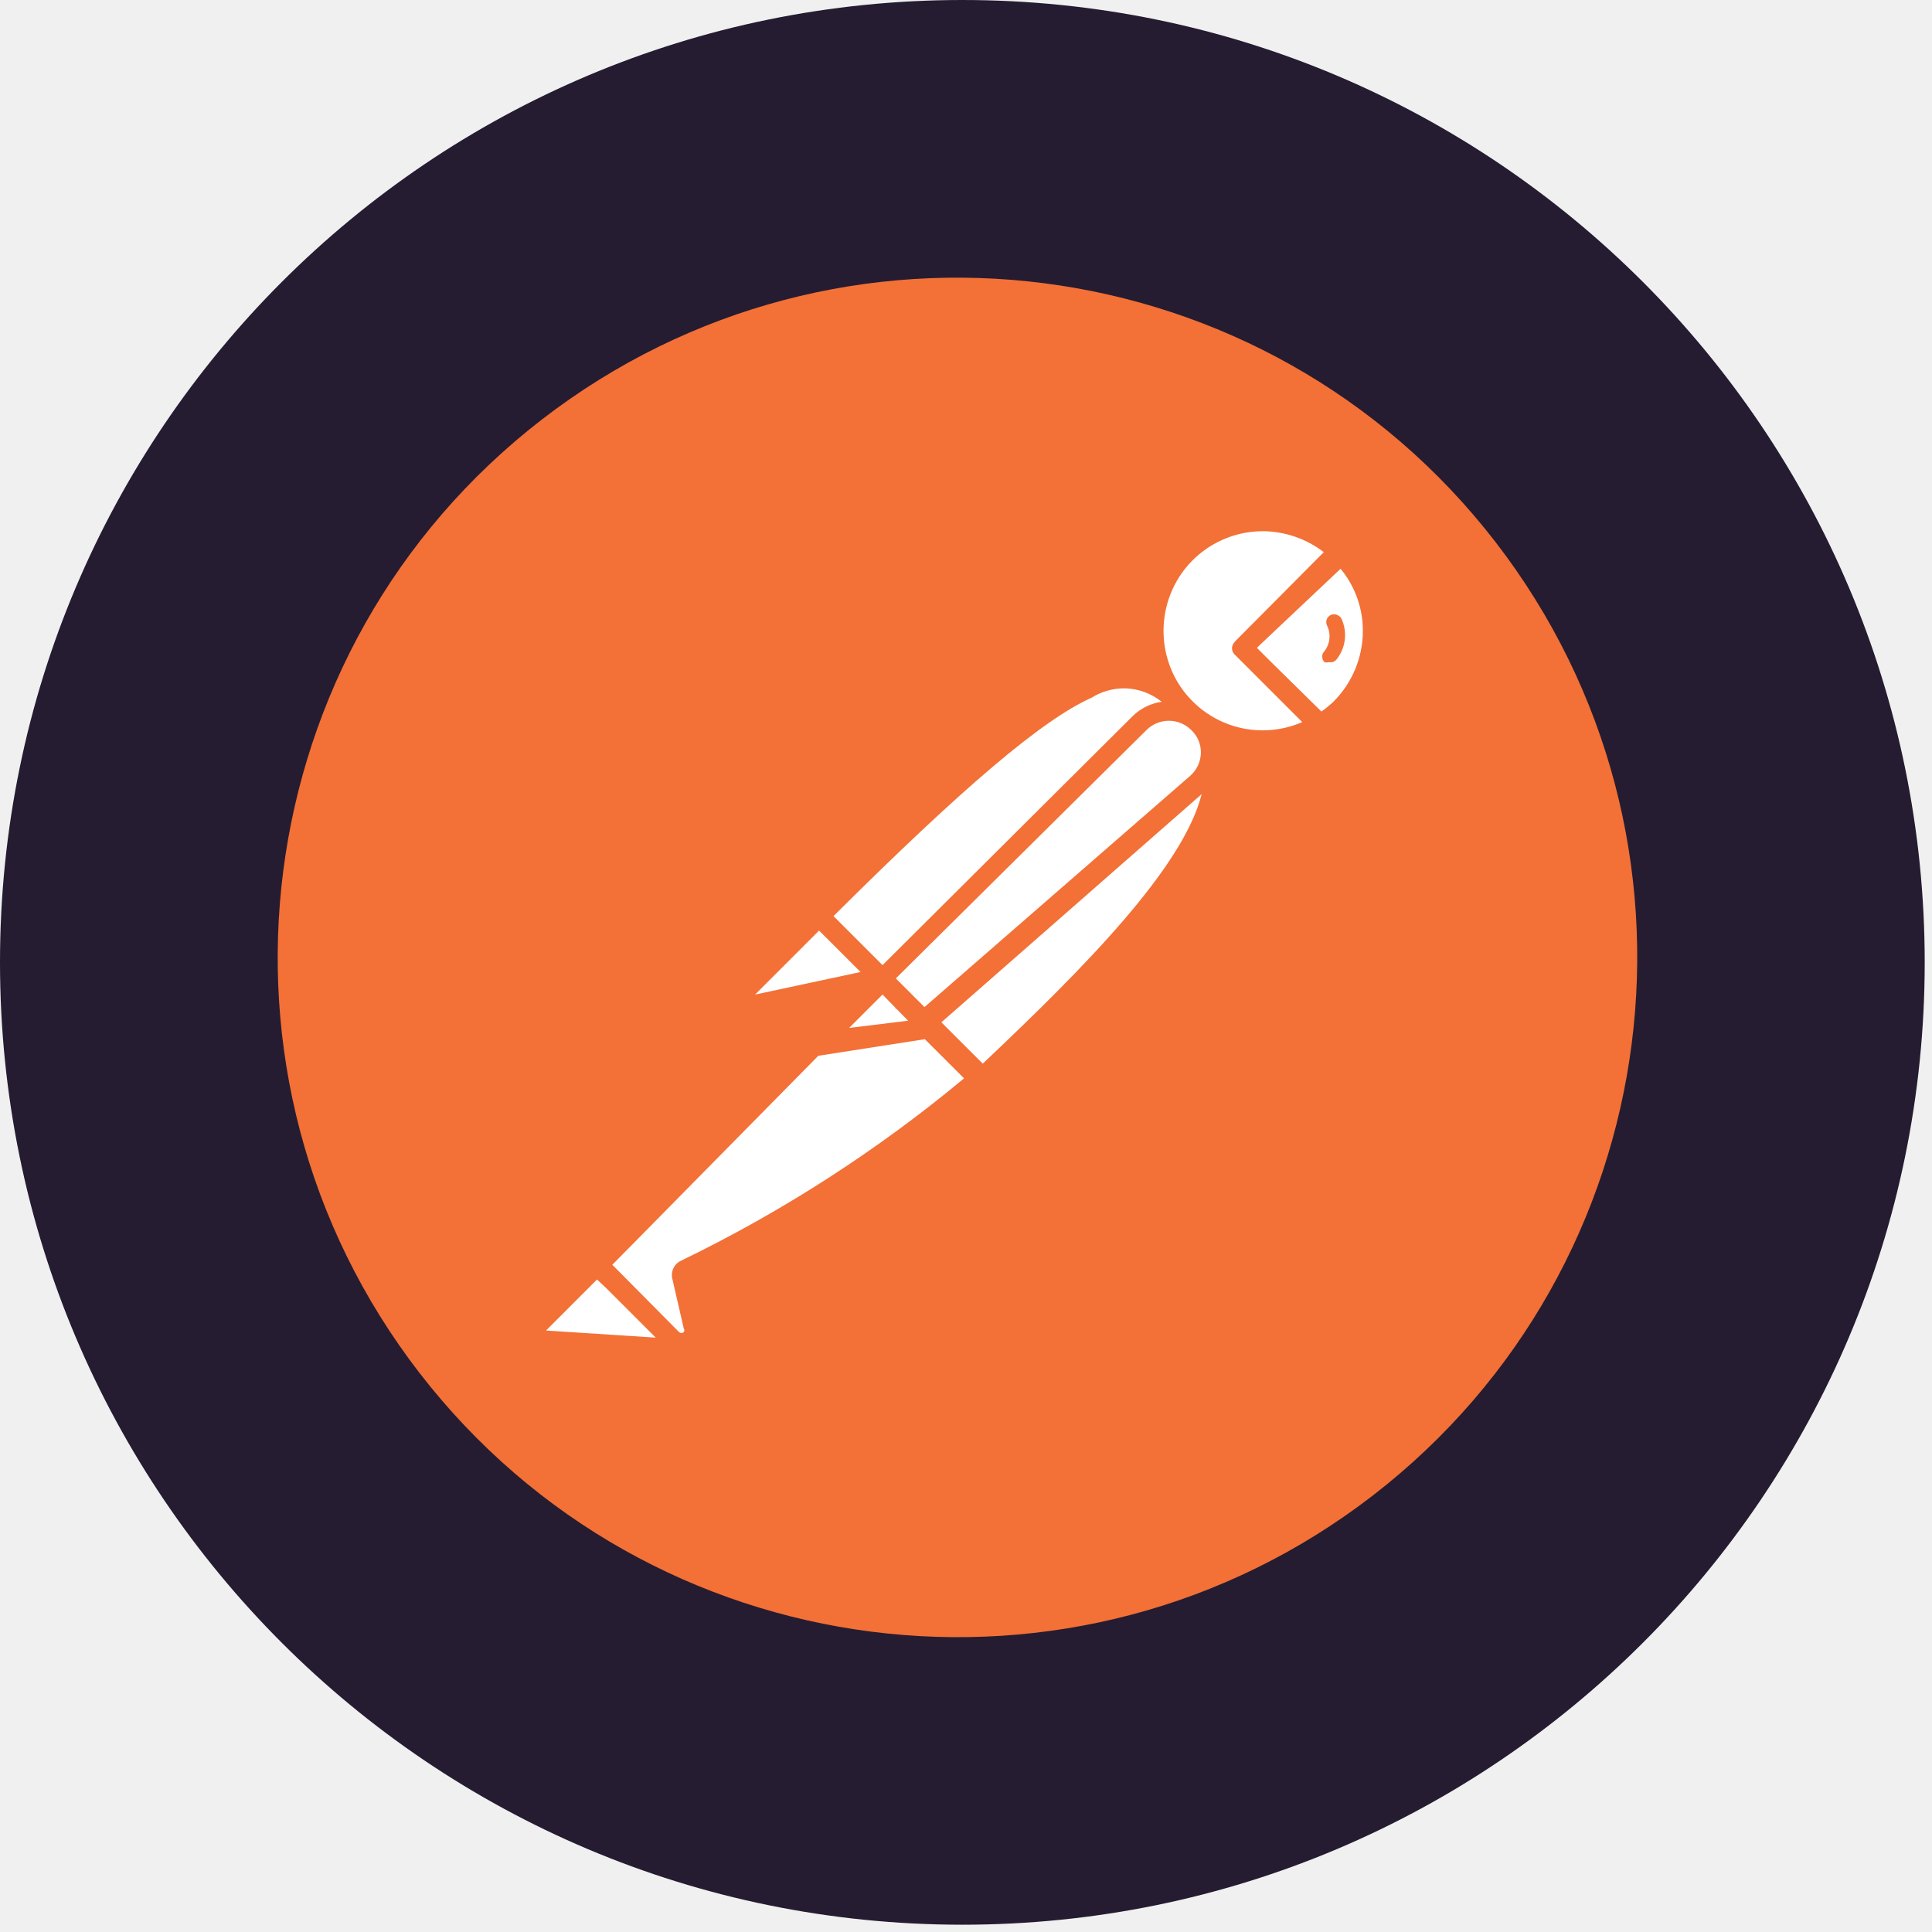
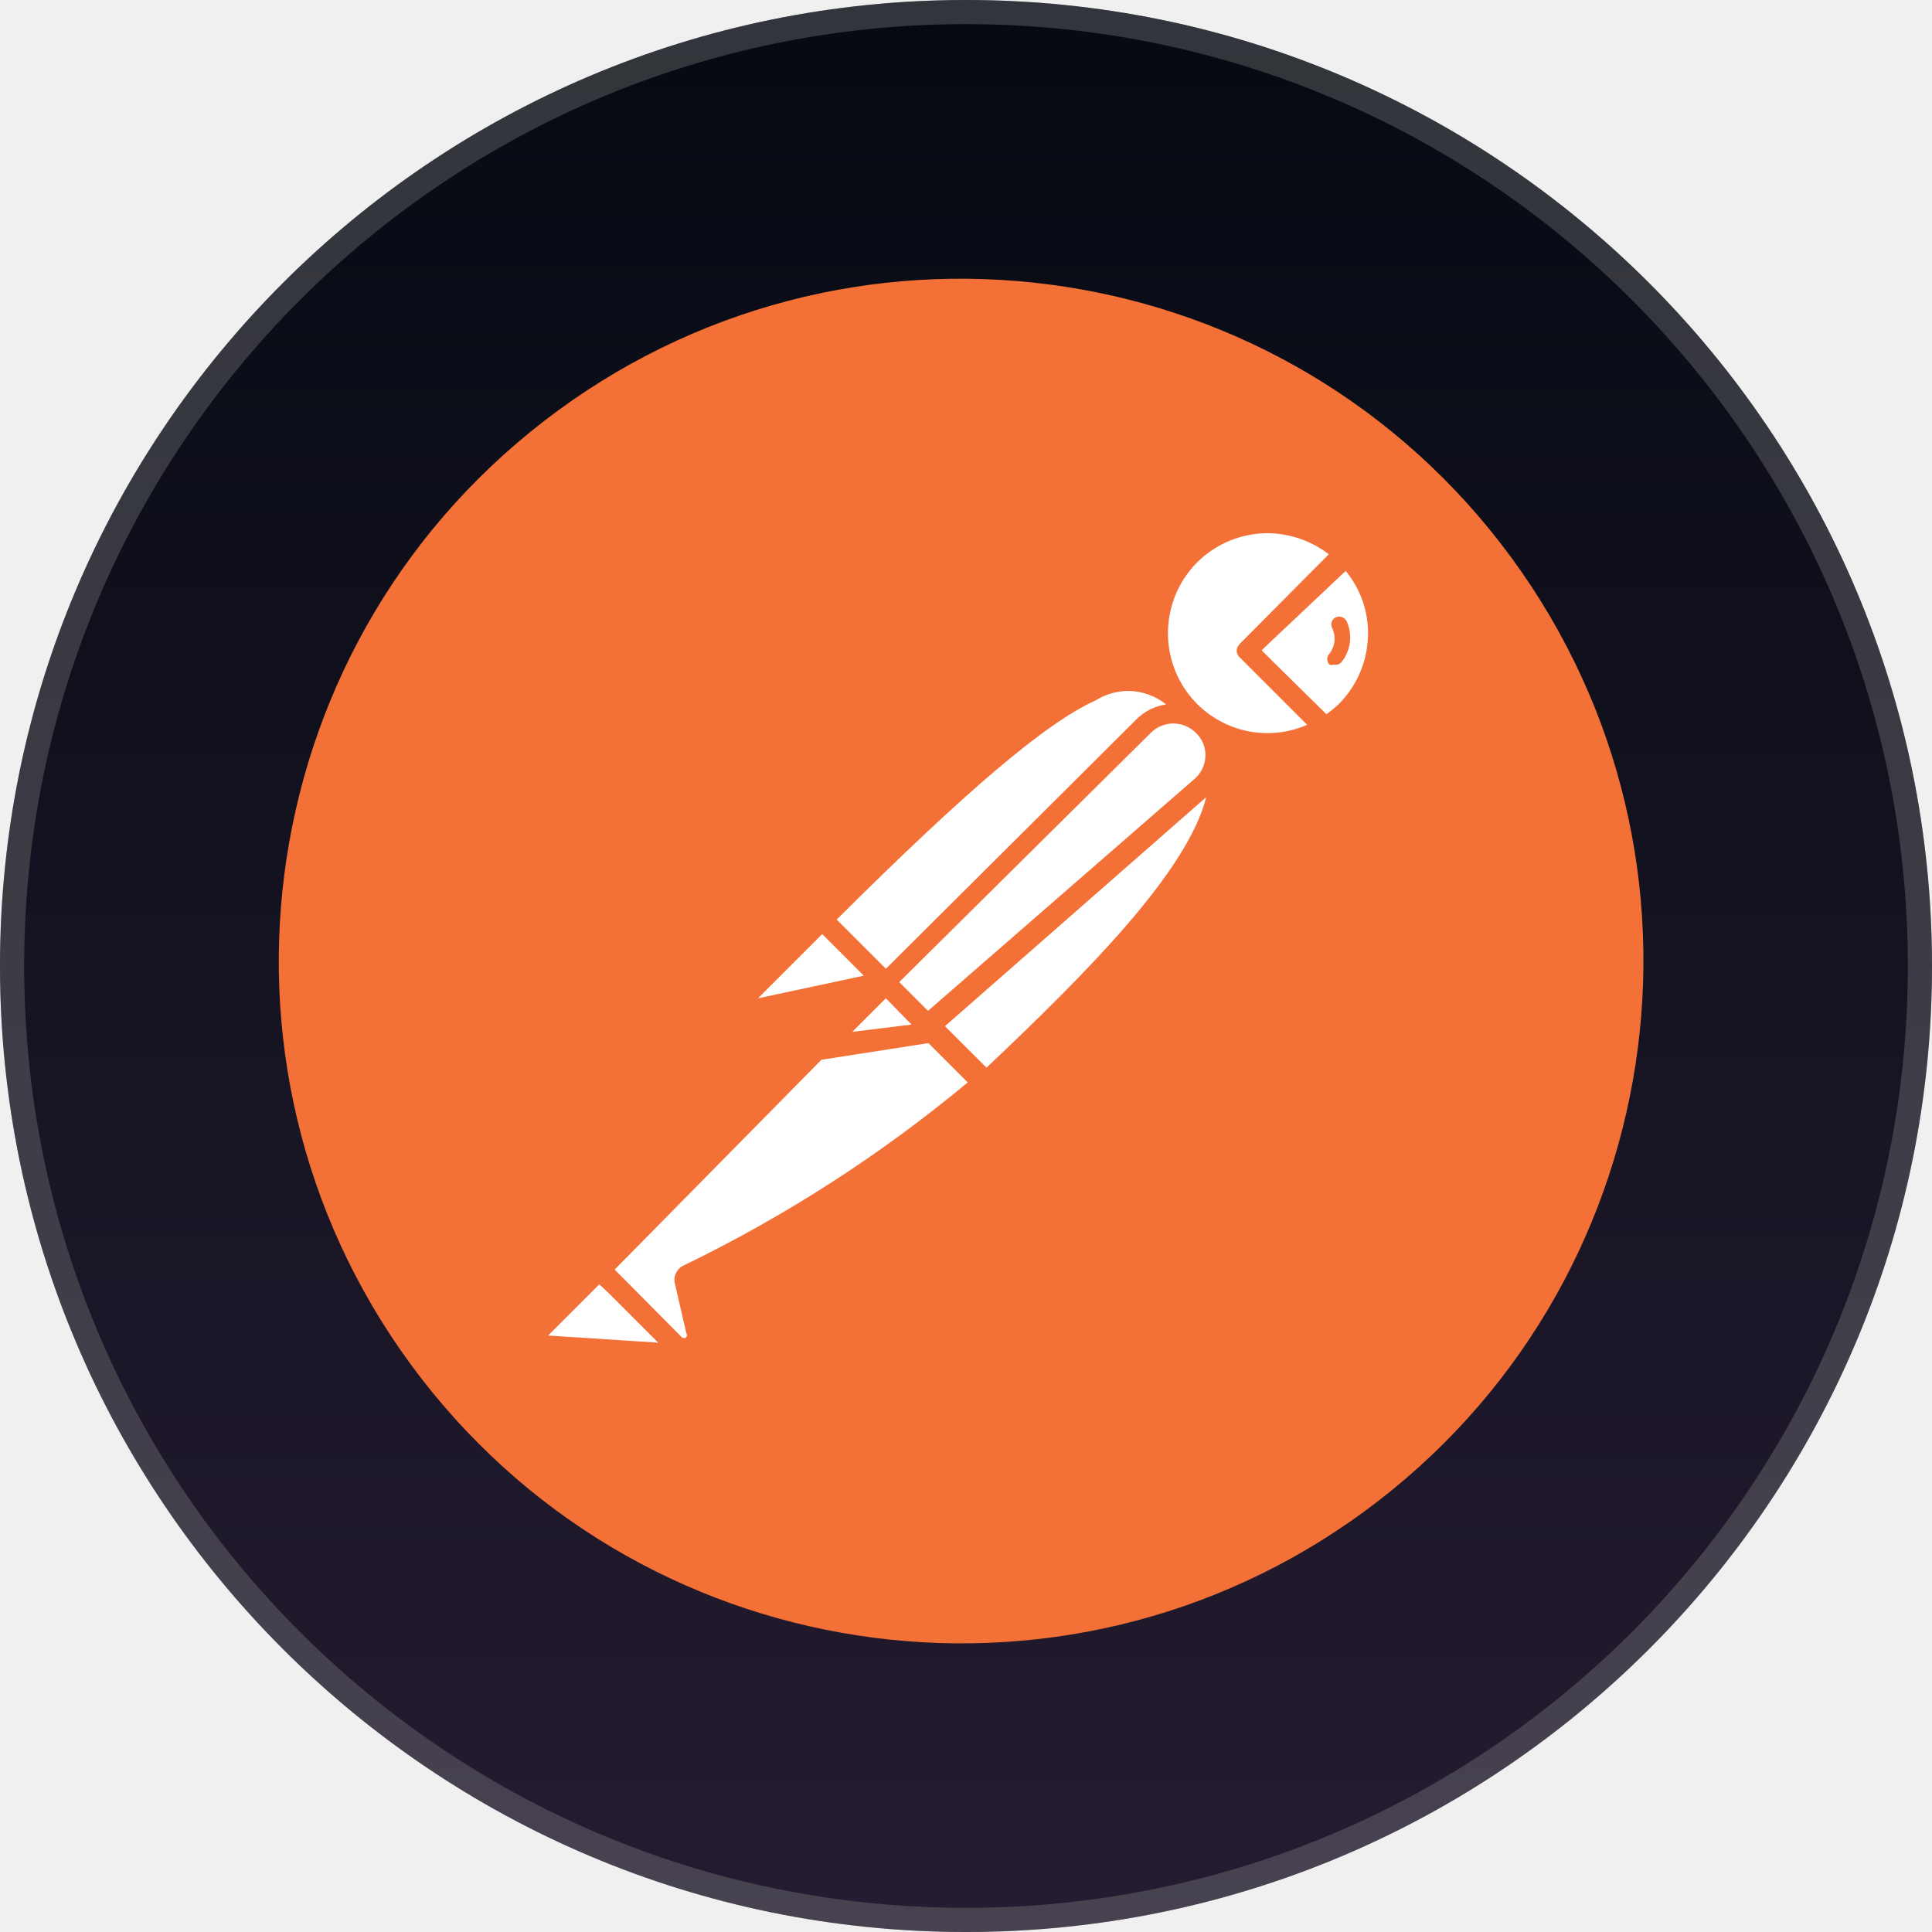
- <svg xmlns="http://www.w3.org/2000/svg" width="113" height="113" viewBox="0 0 113 113" fill="none">
-   <circle cx="56.287" cy="56.287" r="56.287" fill="#251C31" />
-   <path d="M87.467 31.698C74.046 14.32 49.077 11.111 31.697 24.534C14.32 37.957 11.115 62.927 24.538 80.304C37.964 97.68 62.935 100.883 80.31 87.458C97.68 74.035 100.885 49.073 87.467 31.698Z" fill="#F37036" />
-   <path d="M73.346 30.48C71.978 30.59 70.68 31.134 69.643 32.034C68.429 33.088 67.655 34.559 67.472 36.155C67.29 37.752 67.712 39.359 68.656 40.66C69.6 41.961 70.996 42.861 72.571 43.183C74.145 43.505 75.783 43.226 77.161 42.4H77.162L77.262 42.499C77.716 42.239 78.139 41.928 78.521 41.571C79.701 40.322 80.35 38.665 80.332 36.948C80.313 35.23 79.628 33.587 78.421 32.365V32.364L72.756 37.995L72.656 37.895L78.321 32.262C77.665 31.63 76.883 31.144 76.025 30.837C75.168 30.53 74.254 30.409 73.346 30.481V30.48ZM65.887 39.697C63.171 39.692 58.736 42.771 47.906 53.6L47.96 53.655C47.901 53.635 47.842 53.633 47.842 53.633L43.765 57.674C43.66 57.773 43.591 57.904 43.567 58.047C43.544 58.19 43.568 58.336 43.635 58.464C43.703 58.592 43.81 58.694 43.941 58.755C44.072 58.816 44.219 58.833 44.361 58.803L51.352 57.311C51.383 57.282 51.404 57.244 51.411 57.202L51.566 57.362L49.183 59.727H49.068L34.919 73.987L39.459 78.358C39.585 78.473 39.745 78.544 39.916 78.562C40.086 78.579 40.257 78.541 40.404 78.454C40.552 78.368 40.671 78.238 40.745 78.083C40.819 77.928 40.844 77.755 40.817 77.585L40.154 74.702C40.112 74.644 40.09 74.575 40.09 74.504C40.09 74.433 40.112 74.363 40.154 74.305C46.352 71.351 52.115 67.561 57.283 63.041L54.378 60.135L54.433 60.126L52.71 58.403L52.82 58.291L52.937 58.411L52.876 58.469L57.449 63.141V63.139C66.212 54.84 72.433 48.17 70.815 43.68C70.742 43.143 70.492 42.646 70.106 42.266V42.268C70.008 42.196 69.904 42.13 69.797 42.072C69.743 42.016 69.697 41.958 69.64 41.903L69.598 41.945C69.479 41.873 69.354 41.811 69.225 41.76L69.41 41.572C68.26 40.547 67.309 39.699 65.887 39.695V39.697ZM34.82 74.072L31.508 77.385V77.388C31.389 77.462 31.296 77.571 31.244 77.701C31.191 77.83 31.181 77.973 31.215 78.109C31.248 78.244 31.322 78.366 31.428 78.457C31.534 78.547 31.666 78.603 31.805 78.614L39.923 79.175L34.82 74.072Z" fill="white" />
-   <path d="M73.904 29.933C72.045 29.931 70.26 30.66 68.934 31.964C67.99 32.929 67.345 34.146 67.073 35.468C66.802 36.79 66.916 38.162 67.403 39.421C64.365 38.121 60.256 40.389 47.475 53.167C47.466 53.187 47.459 53.207 47.452 53.227C47.425 53.239 47.4 53.252 47.375 53.267L43.334 57.344C43.14 57.534 43.013 57.782 42.971 58.05C42.929 58.318 42.975 58.593 43.101 58.833C43.214 59.023 43.374 59.181 43.565 59.291C43.757 59.402 43.974 59.461 44.195 59.463L44.395 59.333L49.792 58.182L47.21 60.788C47.196 60.822 47.184 60.858 47.175 60.894L34.523 73.578C34.473 73.62 34.431 73.672 34.4 73.73L31.142 76.991C30.98 77.162 30.869 77.376 30.822 77.607C30.775 77.839 30.794 78.079 30.877 78.3C30.962 78.519 31.106 78.711 31.293 78.854C31.48 78.997 31.703 79.085 31.938 79.11L40.021 79.674C40.159 79.626 40.277 79.532 40.354 79.408C40.423 79.311 40.46 79.195 40.46 79.076C40.46 78.957 40.423 78.842 40.354 78.745L40.337 78.729C40.512 78.638 40.666 78.511 40.789 78.357C40.919 78.189 41.009 77.993 41.054 77.786C41.099 77.578 41.098 77.363 41.049 77.156L40.419 74.473C46.467 71.583 52.133 67.955 57.289 63.672C57.339 63.701 57.392 63.723 57.448 63.738C57.611 63.725 57.763 63.656 57.878 63.54C66.559 55.321 71.661 49.689 71.661 45.217C71.681 44.597 71.587 43.978 71.385 43.391C72.168 43.715 73.002 43.895 73.849 43.923L73.839 43.926C75.005 43.891 76.144 43.572 77.159 42.997L77.162 42.997C77.293 43.036 77.435 43.024 77.557 42.962C78.047 42.674 78.493 42.317 78.883 41.904C79.544 41.256 80.069 40.482 80.427 39.629C80.786 38.776 80.97 37.859 80.97 36.934C80.97 36.008 80.786 35.092 80.427 34.239C80.069 33.386 79.544 32.612 78.884 31.964C78.86 31.943 78.835 31.923 78.808 31.906C77.489 30.64 75.732 29.933 73.904 29.934L73.904 29.933ZM73.849 31.068C75.143 31.076 76.4 31.507 77.427 32.294L72.258 37.494C72.241 37.514 72.225 37.535 72.21 37.557C72.117 37.651 72.062 37.777 72.057 37.91C72.057 37.99 72.075 38.069 72.109 38.141C72.144 38.213 72.195 38.276 72.257 38.326H72.258L76.166 42.234C75.097 42.701 73.911 42.833 72.765 42.615C71.618 42.396 70.565 41.836 69.742 41.008C68.085 39.343 67.605 36.842 68.491 34.672C69.377 32.5 71.489 31.081 73.849 31.068ZM78.41 33.267C79.255 34.289 79.716 35.575 79.712 36.902C79.71 38.456 79.09 39.945 77.99 41.043C77.77 41.25 77.534 41.442 77.287 41.616L74.133 38.511L73.516 37.894L73.686 37.724L78.409 33.266L78.41 33.267ZM78.175 35.953C78.059 35.917 77.934 35.924 77.823 35.973C77.713 36.03 77.63 36.128 77.592 36.246C77.574 36.305 77.567 36.367 77.573 36.428C77.578 36.489 77.596 36.549 77.624 36.604C77.738 36.843 77.783 37.11 77.754 37.373C77.725 37.636 77.623 37.886 77.46 38.095C77.418 38.136 77.385 38.184 77.364 38.238C77.342 38.292 77.332 38.35 77.335 38.408C77.337 38.526 77.38 38.639 77.46 38.723C77.545 38.756 77.64 38.756 77.725 38.723C77.802 38.742 77.883 38.74 77.959 38.717C78.035 38.693 78.103 38.65 78.156 38.59C78.428 38.256 78.601 37.852 78.654 37.424C78.706 36.996 78.637 36.561 78.453 36.171V36.173C78.391 36.068 78.292 35.99 78.175 35.953ZM65.826 40.26C66.599 40.286 67.343 40.562 67.947 41.045C67.296 41.139 66.694 41.44 66.229 41.904L51.618 56.449L48.751 53.582C56.328 46.04 60.961 42.101 63.841 40.81C64.435 40.437 65.125 40.246 65.826 40.26ZM68.366 42.156C68.857 42.157 69.327 42.351 69.675 42.697C69.859 42.871 70.005 43.082 70.102 43.316C70.199 43.55 70.246 43.802 70.238 44.056C70.23 44.308 70.169 44.556 70.061 44.785C69.952 45.013 69.798 45.216 69.607 45.382L54.072 58.903L52.395 57.226L67.057 42.697C67.405 42.351 67.876 42.156 68.366 42.156ZM70.284 46.447C69.201 50.741 63.463 56.558 57.48 62.211L55.06 59.794L70.284 46.447ZM47.906 54.429L48.081 54.602L50.332 56.852L44.163 58.172L47.906 54.429ZM51.617 58.17L51.62 58.172L52.368 58.938L52.379 58.992L52.429 58.999L52.588 59.162L53.113 59.7L49.664 60.123L51.617 58.17ZM54.094 60.781L56.386 63.072C51.318 67.287 45.756 70.87 39.823 73.742C39.63 73.834 39.475 73.99 39.385 74.183C39.294 74.376 39.273 74.594 39.325 74.801L39.988 77.684C40.013 77.718 40.026 77.758 40.026 77.8C40.026 77.842 40.013 77.883 39.988 77.917C39.952 77.949 39.905 77.967 39.856 77.967C39.807 77.967 39.76 77.949 39.723 77.917L35.814 73.975L47.863 61.75L54.094 60.781ZM34.918 74.836L35.475 75.358L38.353 78.236L31.936 77.82L34.918 74.836Z" fill="#F37036" />
+ <svg xmlns="http://www.w3.org/2000/svg" width="80" height="80" viewBox="0 0 80 80" fill="none">
+   <circle cx="40" cy="40" r="40" fill="url(#paint0_linear_2046_375)" />
+   <circle cx="40" cy="40" r="39.5" stroke="#9A9B9C" stroke-opacity="0.3" />
+   <g clip-path="url(#clip0_2046_375)">
+     <path d="M62.158 22.526C52.621 10.176 34.877 7.896 22.526 17.435C10.177 26.974 7.9 44.718 17.438 57.067C26.979 69.415 44.725 71.692 57.072 62.151C69.416 52.612 71.694 34.873 62.158 22.526Z" fill="#F37036" />
+     <path d="M52.122 21.66C51.15 21.738 50.227 22.125 49.49 22.765C48.628 23.514 48.078 24.559 47.948 25.694C47.818 26.828 48.118 27.971 48.789 28.895C49.46 29.819 50.452 30.459 51.571 30.688C52.69 30.917 53.854 30.718 54.833 30.131H54.834L54.905 30.202C55.228 30.017 55.528 29.796 55.8 29.542C56.638 28.655 57.099 27.477 57.086 26.257C57.073 25.036 56.586 23.869 55.729 23V22.999L51.702 27.001L51.631 26.93L55.658 22.927C55.192 22.478 54.635 22.133 54.026 21.914C53.416 21.696 52.767 21.61 52.122 21.661V21.66ZM46.821 28.21C44.891 28.207 41.739 30.395 34.044 38.091L34.082 38.13C34.04 38.115 33.998 38.114 33.998 38.114L31.1 40.986C31.026 41.056 30.977 41.15 30.96 41.251C30.944 41.352 30.96 41.456 31.008 41.547C31.056 41.638 31.133 41.71 31.226 41.754C31.319 41.797 31.423 41.809 31.524 41.788L36.492 40.728C36.514 40.707 36.529 40.68 36.534 40.651L36.644 40.764L34.951 42.444H34.869L24.814 52.578L28.04 55.685C28.13 55.766 28.244 55.817 28.365 55.829C28.486 55.841 28.608 55.815 28.712 55.753C28.817 55.691 28.902 55.599 28.954 55.489C29.007 55.379 29.025 55.256 29.006 55.135L28.535 53.087C28.505 53.046 28.489 52.996 28.489 52.946C28.489 52.895 28.505 52.846 28.535 52.804C32.939 50.705 37.034 48.011 40.707 44.8L38.642 42.734L38.682 42.728L37.457 41.504L37.535 41.424L37.618 41.509L37.575 41.55L40.825 44.871V44.869C47.052 38.972 51.473 34.231 50.323 31.041C50.271 30.66 50.094 30.306 49.819 30.036V30.038C49.75 29.986 49.676 29.939 49.6 29.898C49.562 29.858 49.529 29.817 49.489 29.778L49.458 29.808C49.374 29.757 49.285 29.713 49.194 29.676L49.325 29.543C48.507 28.815 47.832 28.212 46.821 28.209V28.21ZM24.744 52.639L22.39 54.993V54.995C22.305 55.047 22.24 55.125 22.202 55.217C22.165 55.309 22.158 55.411 22.182 55.507C22.205 55.604 22.258 55.69 22.333 55.755C22.409 55.819 22.502 55.858 22.601 55.867L28.37 56.265L24.744 52.639Z" fill="white" />
+     <path d="M52.52 21.271C51.199 21.27 49.931 21.788 48.988 22.715C48.318 23.401 47.859 24.265 47.666 25.205C47.473 26.144 47.554 27.119 47.9 28.014C45.742 27.09 42.822 28.702 33.739 37.783C33.733 37.797 33.727 37.811 33.722 37.825C33.703 37.834 33.685 37.843 33.668 37.854L30.796 40.751C30.658 40.886 30.568 41.062 30.538 41.252C30.508 41.443 30.541 41.638 30.631 41.809C30.711 41.944 30.824 42.056 30.96 42.135C31.097 42.213 31.251 42.255 31.408 42.257L31.55 42.164L35.385 41.346L33.551 43.198C33.54 43.222 33.532 43.248 33.526 43.273L24.535 52.287C24.499 52.317 24.469 52.354 24.447 52.395L22.132 54.713C22.017 54.834 21.938 54.986 21.905 55.151C21.871 55.315 21.885 55.486 21.943 55.643C22.004 55.799 22.107 55.935 22.239 56.037C22.372 56.138 22.531 56.201 22.697 56.219L28.442 56.619C28.54 56.585 28.623 56.518 28.678 56.43C28.728 56.361 28.754 56.279 28.754 56.195C28.754 56.11 28.728 56.028 28.678 55.959L28.667 55.948C28.791 55.883 28.9 55.793 28.988 55.684C29.08 55.564 29.144 55.425 29.176 55.277C29.208 55.13 29.207 54.977 29.172 54.83L28.724 52.923C33.022 50.87 37.049 48.291 40.713 45.247C40.748 45.268 40.786 45.284 40.826 45.294C40.942 45.286 41.05 45.236 41.132 45.154C47.301 39.313 50.927 35.311 50.927 32.133C50.94 31.692 50.874 31.253 50.73 30.835C51.286 31.066 51.88 31.194 52.481 31.213L52.474 31.215C53.303 31.19 54.112 30.964 54.834 30.555L54.836 30.555C54.929 30.583 55.029 30.574 55.116 30.53C55.464 30.326 55.782 30.072 56.059 29.778C56.528 29.318 56.901 28.768 57.156 28.162C57.411 27.555 57.542 26.904 57.542 26.247C57.542 25.589 57.411 24.938 57.156 24.331C56.902 23.725 56.529 23.175 56.059 22.715C56.042 22.7 56.024 22.686 56.005 22.673C55.068 21.774 53.819 21.271 52.52 21.272L52.52 21.271ZM52.481 22.078C53.401 22.084 54.294 22.39 55.024 22.95L51.351 26.645C51.339 26.659 51.327 26.674 51.316 26.689C51.25 26.756 51.211 26.846 51.208 26.94C51.208 26.997 51.22 27.053 51.245 27.104C51.27 27.155 51.306 27.2 51.35 27.236H51.351L54.128 30.013C53.368 30.345 52.525 30.439 51.711 30.284C50.896 30.128 50.147 29.73 49.563 29.142C48.386 27.958 48.044 26.181 48.674 24.639C49.303 23.096 50.804 22.087 52.481 22.078ZM55.722 23.641C56.323 24.367 56.65 25.281 56.648 26.224C56.646 27.328 56.206 28.387 55.424 29.166C55.267 29.314 55.1 29.45 54.924 29.574L52.683 27.367L52.245 26.929L52.365 26.808L55.722 23.64L55.722 23.641ZM55.556 25.549C55.473 25.524 55.384 25.529 55.305 25.564C55.227 25.604 55.168 25.674 55.141 25.758C55.128 25.799 55.123 25.843 55.127 25.887C55.131 25.931 55.144 25.973 55.164 26.012C55.245 26.182 55.277 26.371 55.256 26.559C55.235 26.746 55.163 26.923 55.047 27.072C55.017 27.101 54.994 27.135 54.979 27.173C54.964 27.212 54.957 27.253 54.958 27.294C54.96 27.378 54.99 27.458 55.047 27.518C55.108 27.541 55.175 27.541 55.236 27.518C55.29 27.532 55.348 27.53 55.402 27.514C55.456 27.497 55.504 27.466 55.542 27.424C55.736 27.186 55.858 26.899 55.896 26.595C55.933 26.29 55.884 25.982 55.753 25.704V25.706C55.709 25.631 55.639 25.576 55.556 25.549ZM46.78 28.61C47.329 28.629 47.858 28.825 48.287 29.168C47.825 29.235 47.397 29.449 47.066 29.778L36.683 40.115L34.645 38.077C40.03 32.718 43.323 29.919 45.369 29.001C45.791 28.736 46.282 28.6 46.78 28.61ZM48.585 29.958C48.934 29.958 49.268 30.096 49.515 30.342C49.646 30.465 49.75 30.615 49.819 30.782C49.888 30.948 49.92 31.128 49.915 31.308C49.909 31.487 49.866 31.663 49.789 31.826C49.712 31.988 49.602 32.132 49.467 32.25L38.427 41.858L37.235 40.667L47.655 30.342C47.902 30.096 48.236 29.958 48.585 29.958ZM49.948 33.007C49.178 36.058 45.101 40.192 40.849 44.209L39.129 42.492L49.948 33.007ZM34.045 38.679L34.17 38.802L35.769 40.401L31.385 41.339L34.045 38.679ZM36.682 41.338L36.684 41.34L37.216 41.883L37.224 41.922L37.26 41.927L37.372 42.043L37.746 42.425L35.294 42.726L36.682 41.338ZM38.443 43.193L40.072 44.821C36.47 47.816 32.517 50.363 28.301 52.404C28.164 52.469 28.054 52.58 27.99 52.717C27.925 52.854 27.91 53.01 27.947 53.157L28.419 55.205C28.436 55.229 28.445 55.258 28.445 55.288C28.445 55.318 28.436 55.346 28.419 55.37C28.393 55.394 28.359 55.407 28.324 55.407C28.29 55.407 28.256 55.394 28.23 55.37L25.452 52.57L34.014 43.882L38.443 43.193ZM24.816 53.182L25.211 53.552L27.256 55.597L22.696 55.302L24.816 53.182Z" fill="#F37036" />
+   </g>
+   <defs>
+     <linearGradient id="paint0_linear_2046_375" x1="40" y1="0" x2="40" y2="80" gradientUnits="userSpaceOnUse">
+       <stop stop-color="#050A12" />
+       <stop offset="1" stop-color="#251C31" />
+     </linearGradient>
+     <clipPath id="clip0_2046_375">
+       <rect width="58.273" height="58.273" fill="white" transform="translate(10.6602 10.6597)" />
+     </clipPath>
+   </defs>
</svg>
